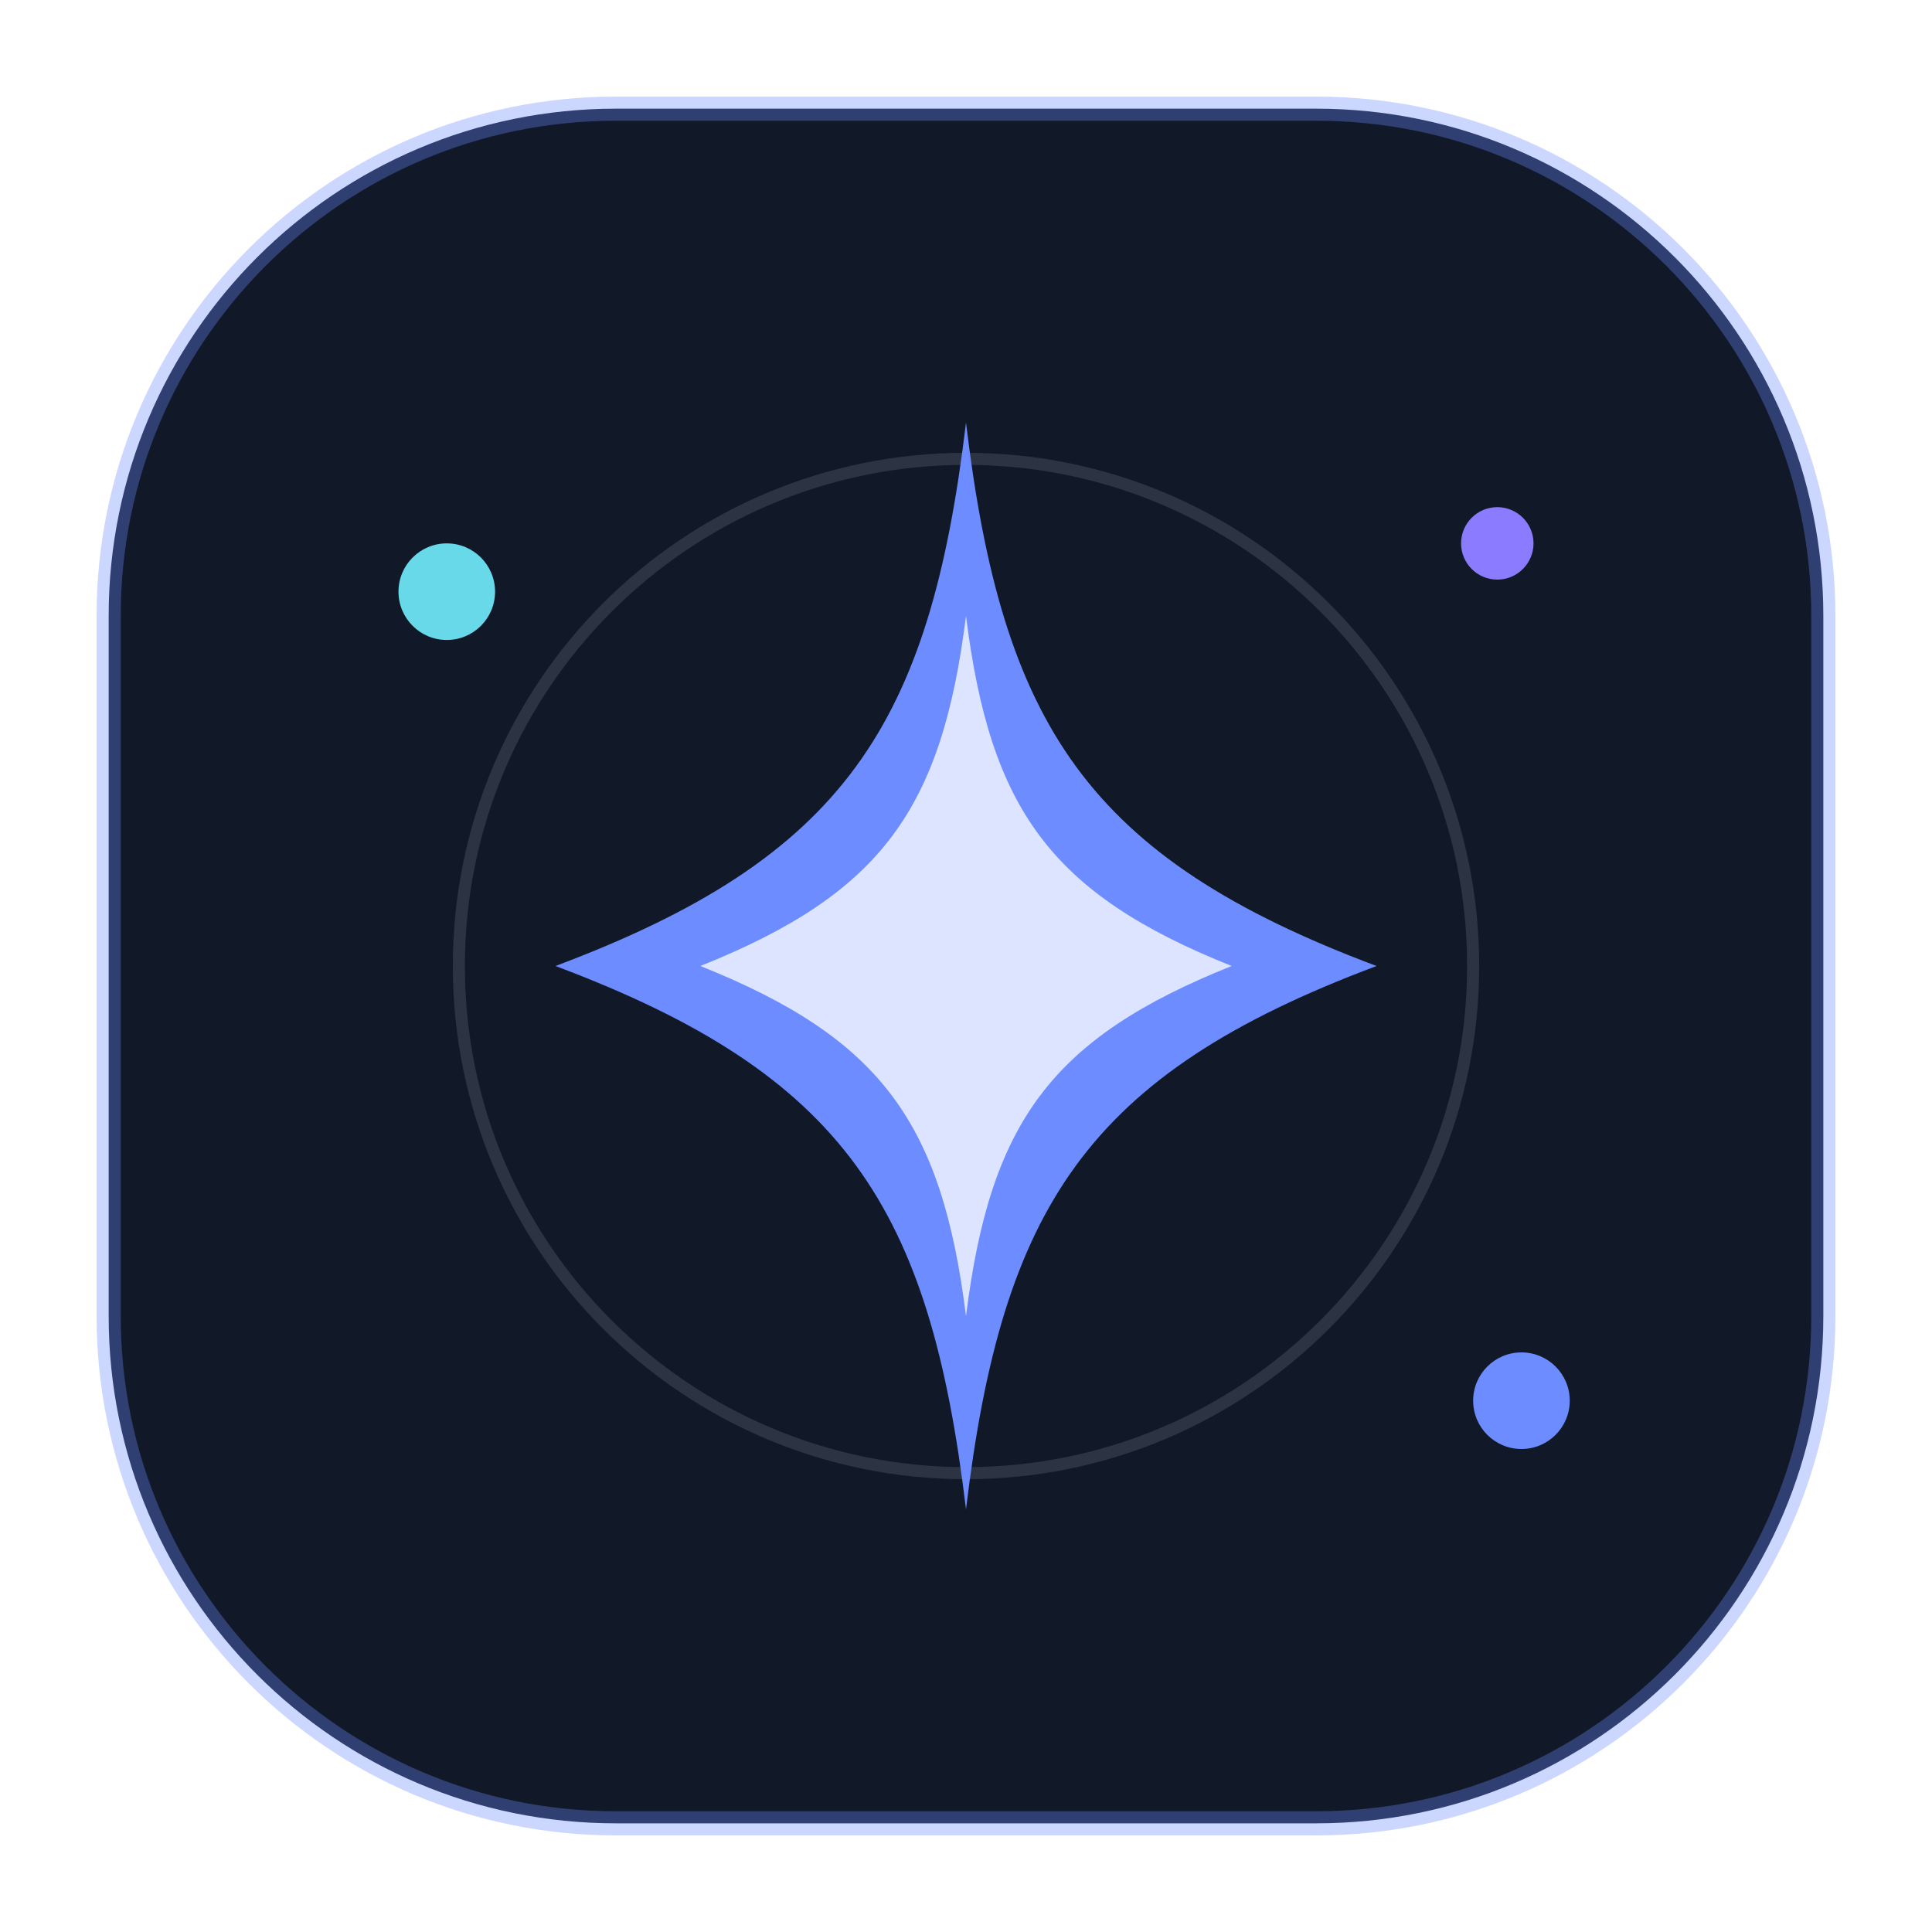
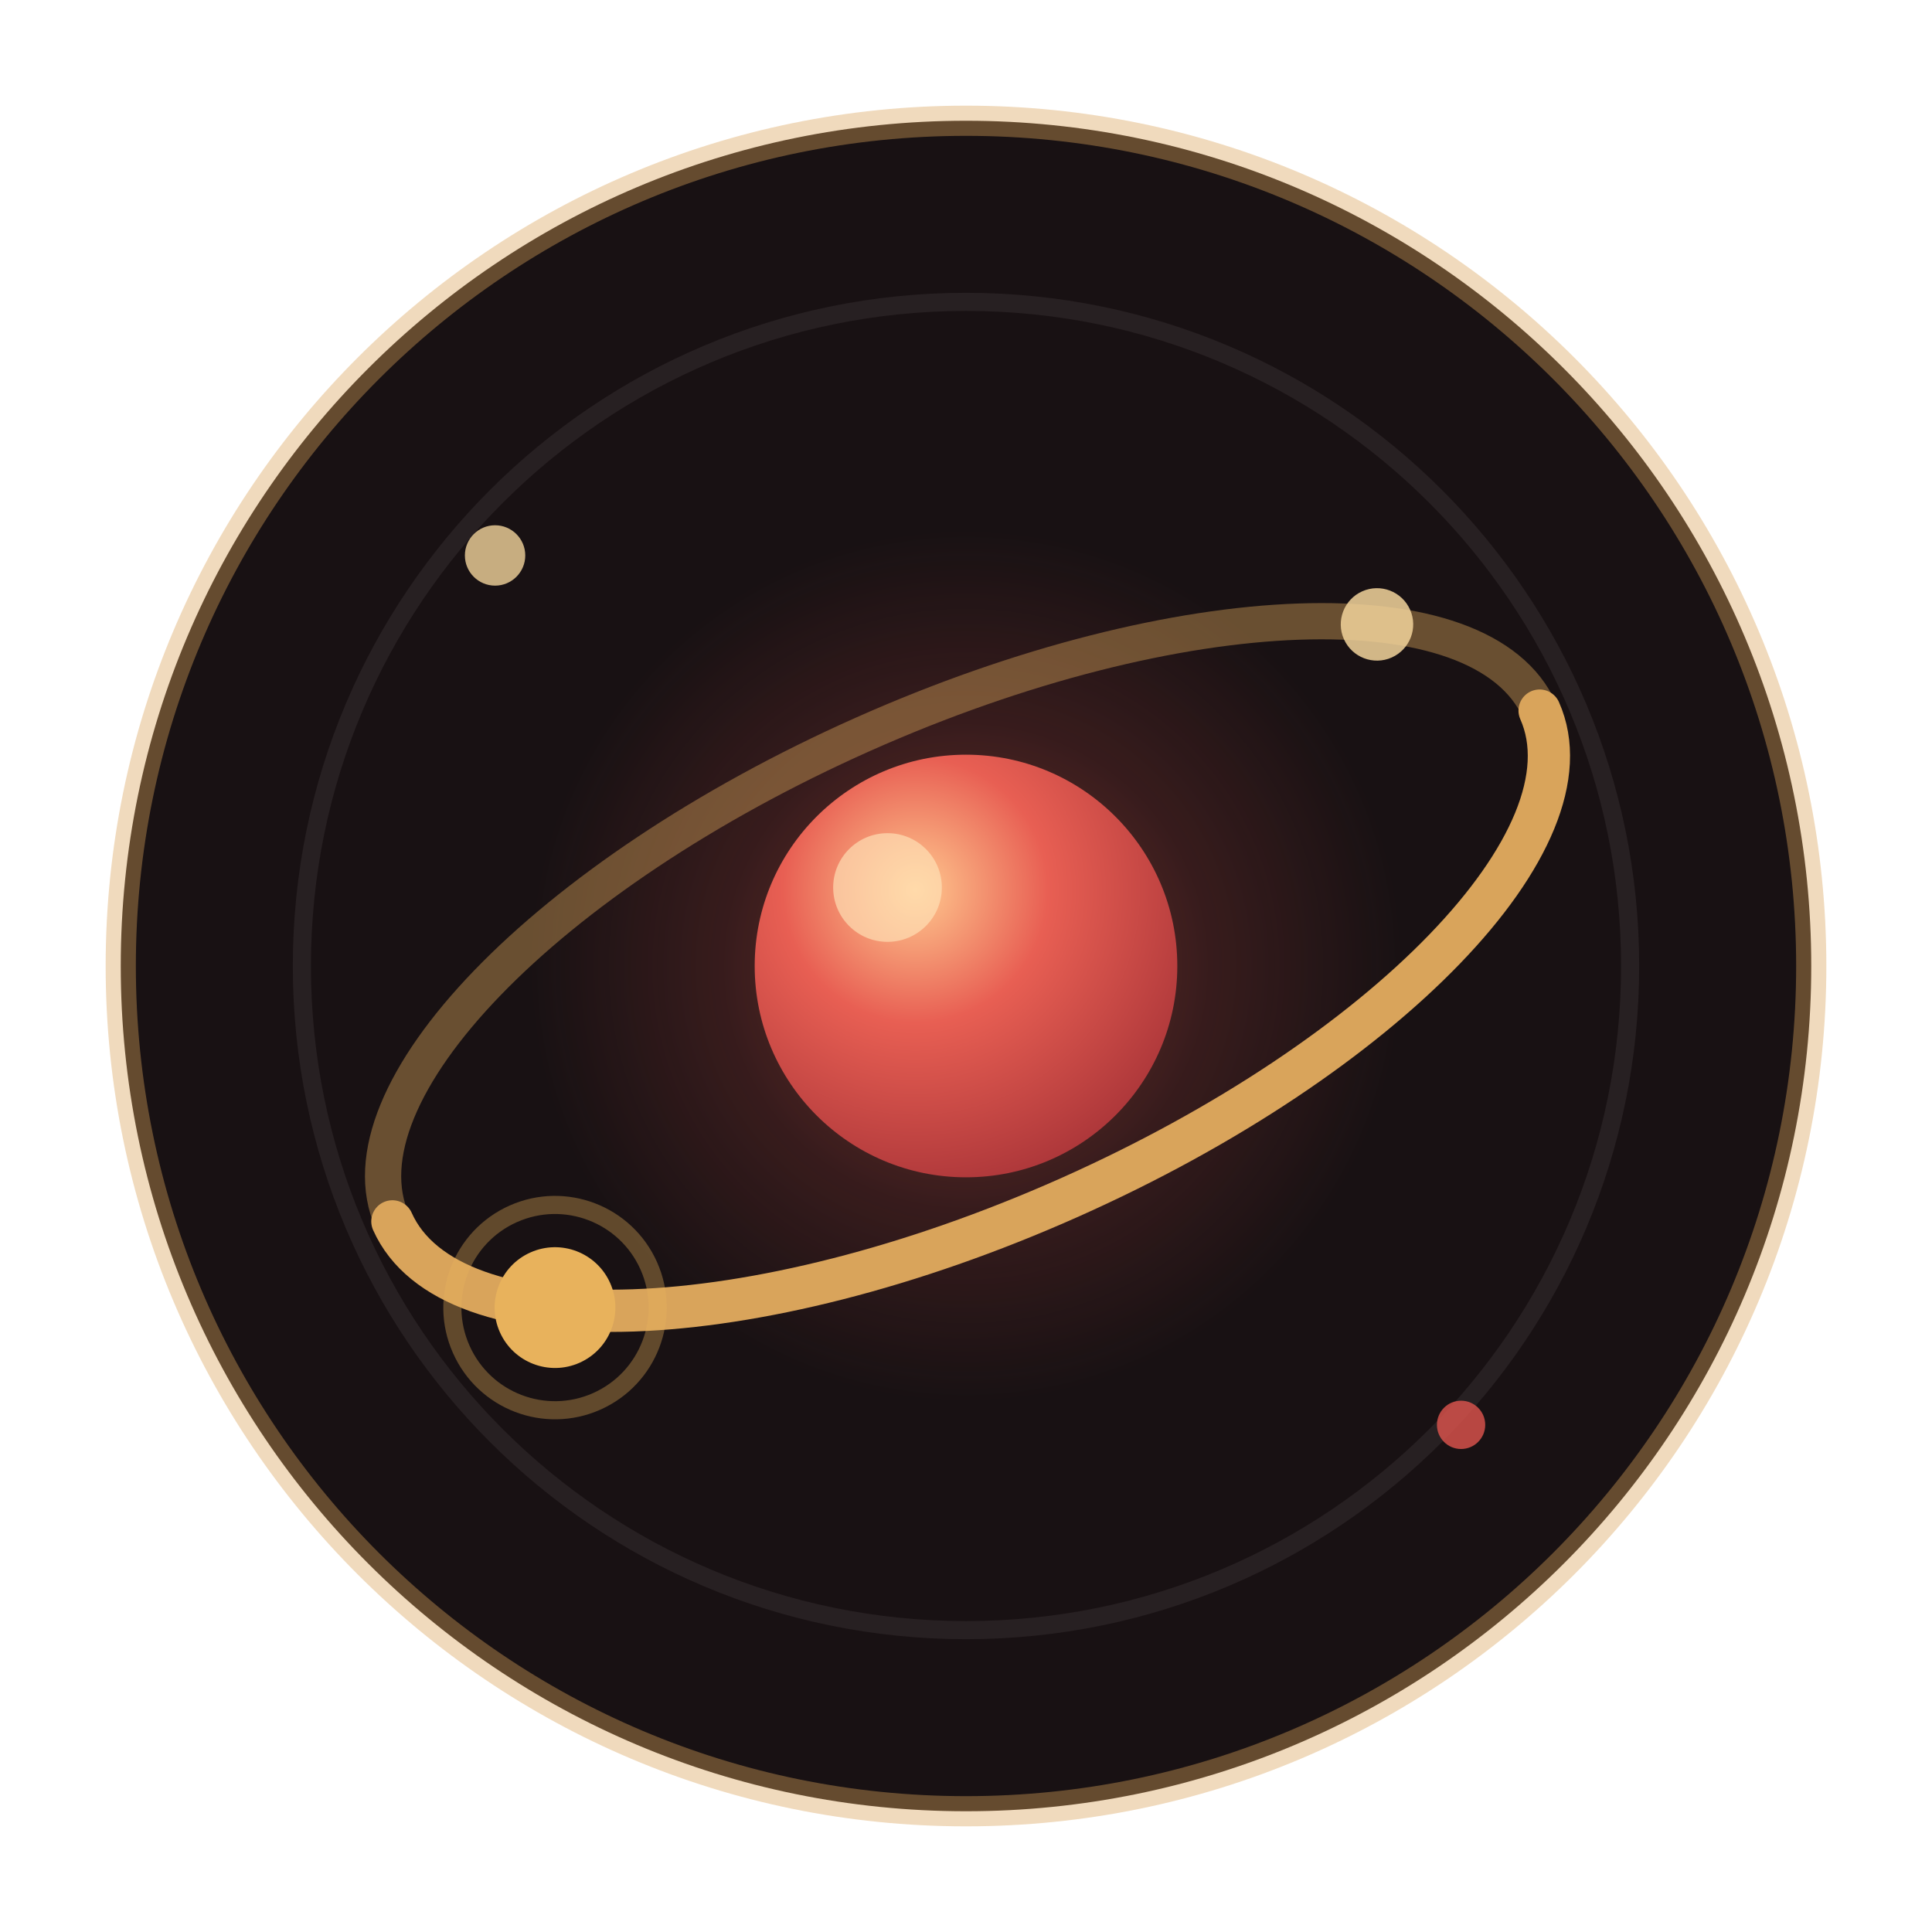
<svg xmlns="http://www.w3.org/2000/svg" viewBox="0 0 160 160" fill="none" role="img" aria-labelledby="title desc">
-   <rect x="9" y="9" width="142" height="142" rx="42" fill="#111827" stroke="#6C8CFF" stroke-opacity=".34" stroke-width="2" />
-   <circle cx="80" cy="80" r="42" stroke="#A9B2C3" stroke-opacity=".18" />
-   <path d="M80 35c3 25 10 36 34 45-24 9-31 20-34 45-3-25-10-36-34-45 24-9 31-20 34-45Z" fill="#6C8CFF" />
-   <path d="M80 51c2 16 7 23 22 29-15 6-20 13-22 29-2-16-7-23-22-29 15-6 20-13 22-29Z" fill="#F5F7FF" fill-opacity=".82" />
-   <circle cx="37" cy="49" r="4" fill="#67D9E8" />
-   <circle cx="124" cy="45" r="3" fill="#8B7CFF" />
-   <circle cx="126" cy="116" r="4" fill="#6C8CFF" />
+   <defs>
+     <radialGradient id="smGlow" cx="50%" cy="50%" r="50%">
+       <stop offset="0%" stop-color="#E0554E" stop-opacity=".5" />
+       <stop offset="55%" stop-color="#E0554E" stop-opacity=".16" />
+       <stop offset="100%" stop-color="#E0554E" stop-opacity="0" />
+     </radialGradient>
+     <radialGradient id="smCore" cx="38%" cy="32%" r="75%">
+       <stop offset="0%" stop-color="#FFC98F" />
+       <stop offset="42%" stop-color="#E85F53" />
+       <stop offset="100%" stop-color="#A93438" />
+     </radialGradient>
+   </defs>
+   <circle cx="80" cy="80" r="70" fill="#181113" stroke="#D9A45B" stroke-opacity=".4" stroke-width="2.5" />
+   <circle cx="80" cy="80" r="55" stroke="#F6F1EC" stroke-opacity=".07" stroke-width="1.5" />
+   <circle cx="80" cy="80" r="36" fill="url(#smGlow)" />
+   <g transform="rotate(-24 80 80)">
+     <path d="M28 80a52 21 0 0 1 104 0" stroke="#D9A45B" stroke-opacity=".42" stroke-width="3" stroke-linecap="round" />
+     <circle cx="122.6" cy="68" r="3" fill="#F2D49B" fill-opacity=".85" />
+   </g>
+   <circle cx="80" cy="80" r="17.5" fill="url(#smCore)" />
+   <circle cx="73.5" cy="73.5" r="4.5" fill="#FFE3B8" fill-opacity=".65" />
+   <g transform="rotate(-24 80 80)">
+     <path d="M132 80a52 21 0 0 1-104 0" stroke="#D9A45B" stroke-width="3.5" stroke-linecap="round" />
+     <circle cx="37.4" cy="92" r="5" fill="#E8B25C" />
+     <circle cx="37.4" cy="92" r="8.5" stroke="#E8B25C" stroke-opacity=".35" stroke-width="1.5" />
+   </g>
+   <circle cx="41" cy="46" r="2.5" fill="#F2D49B" fill-opacity=".8" />
+   <circle cx="121" cy="118" r="2" fill="#E0554E" fill-opacity=".8" />
</svg>
